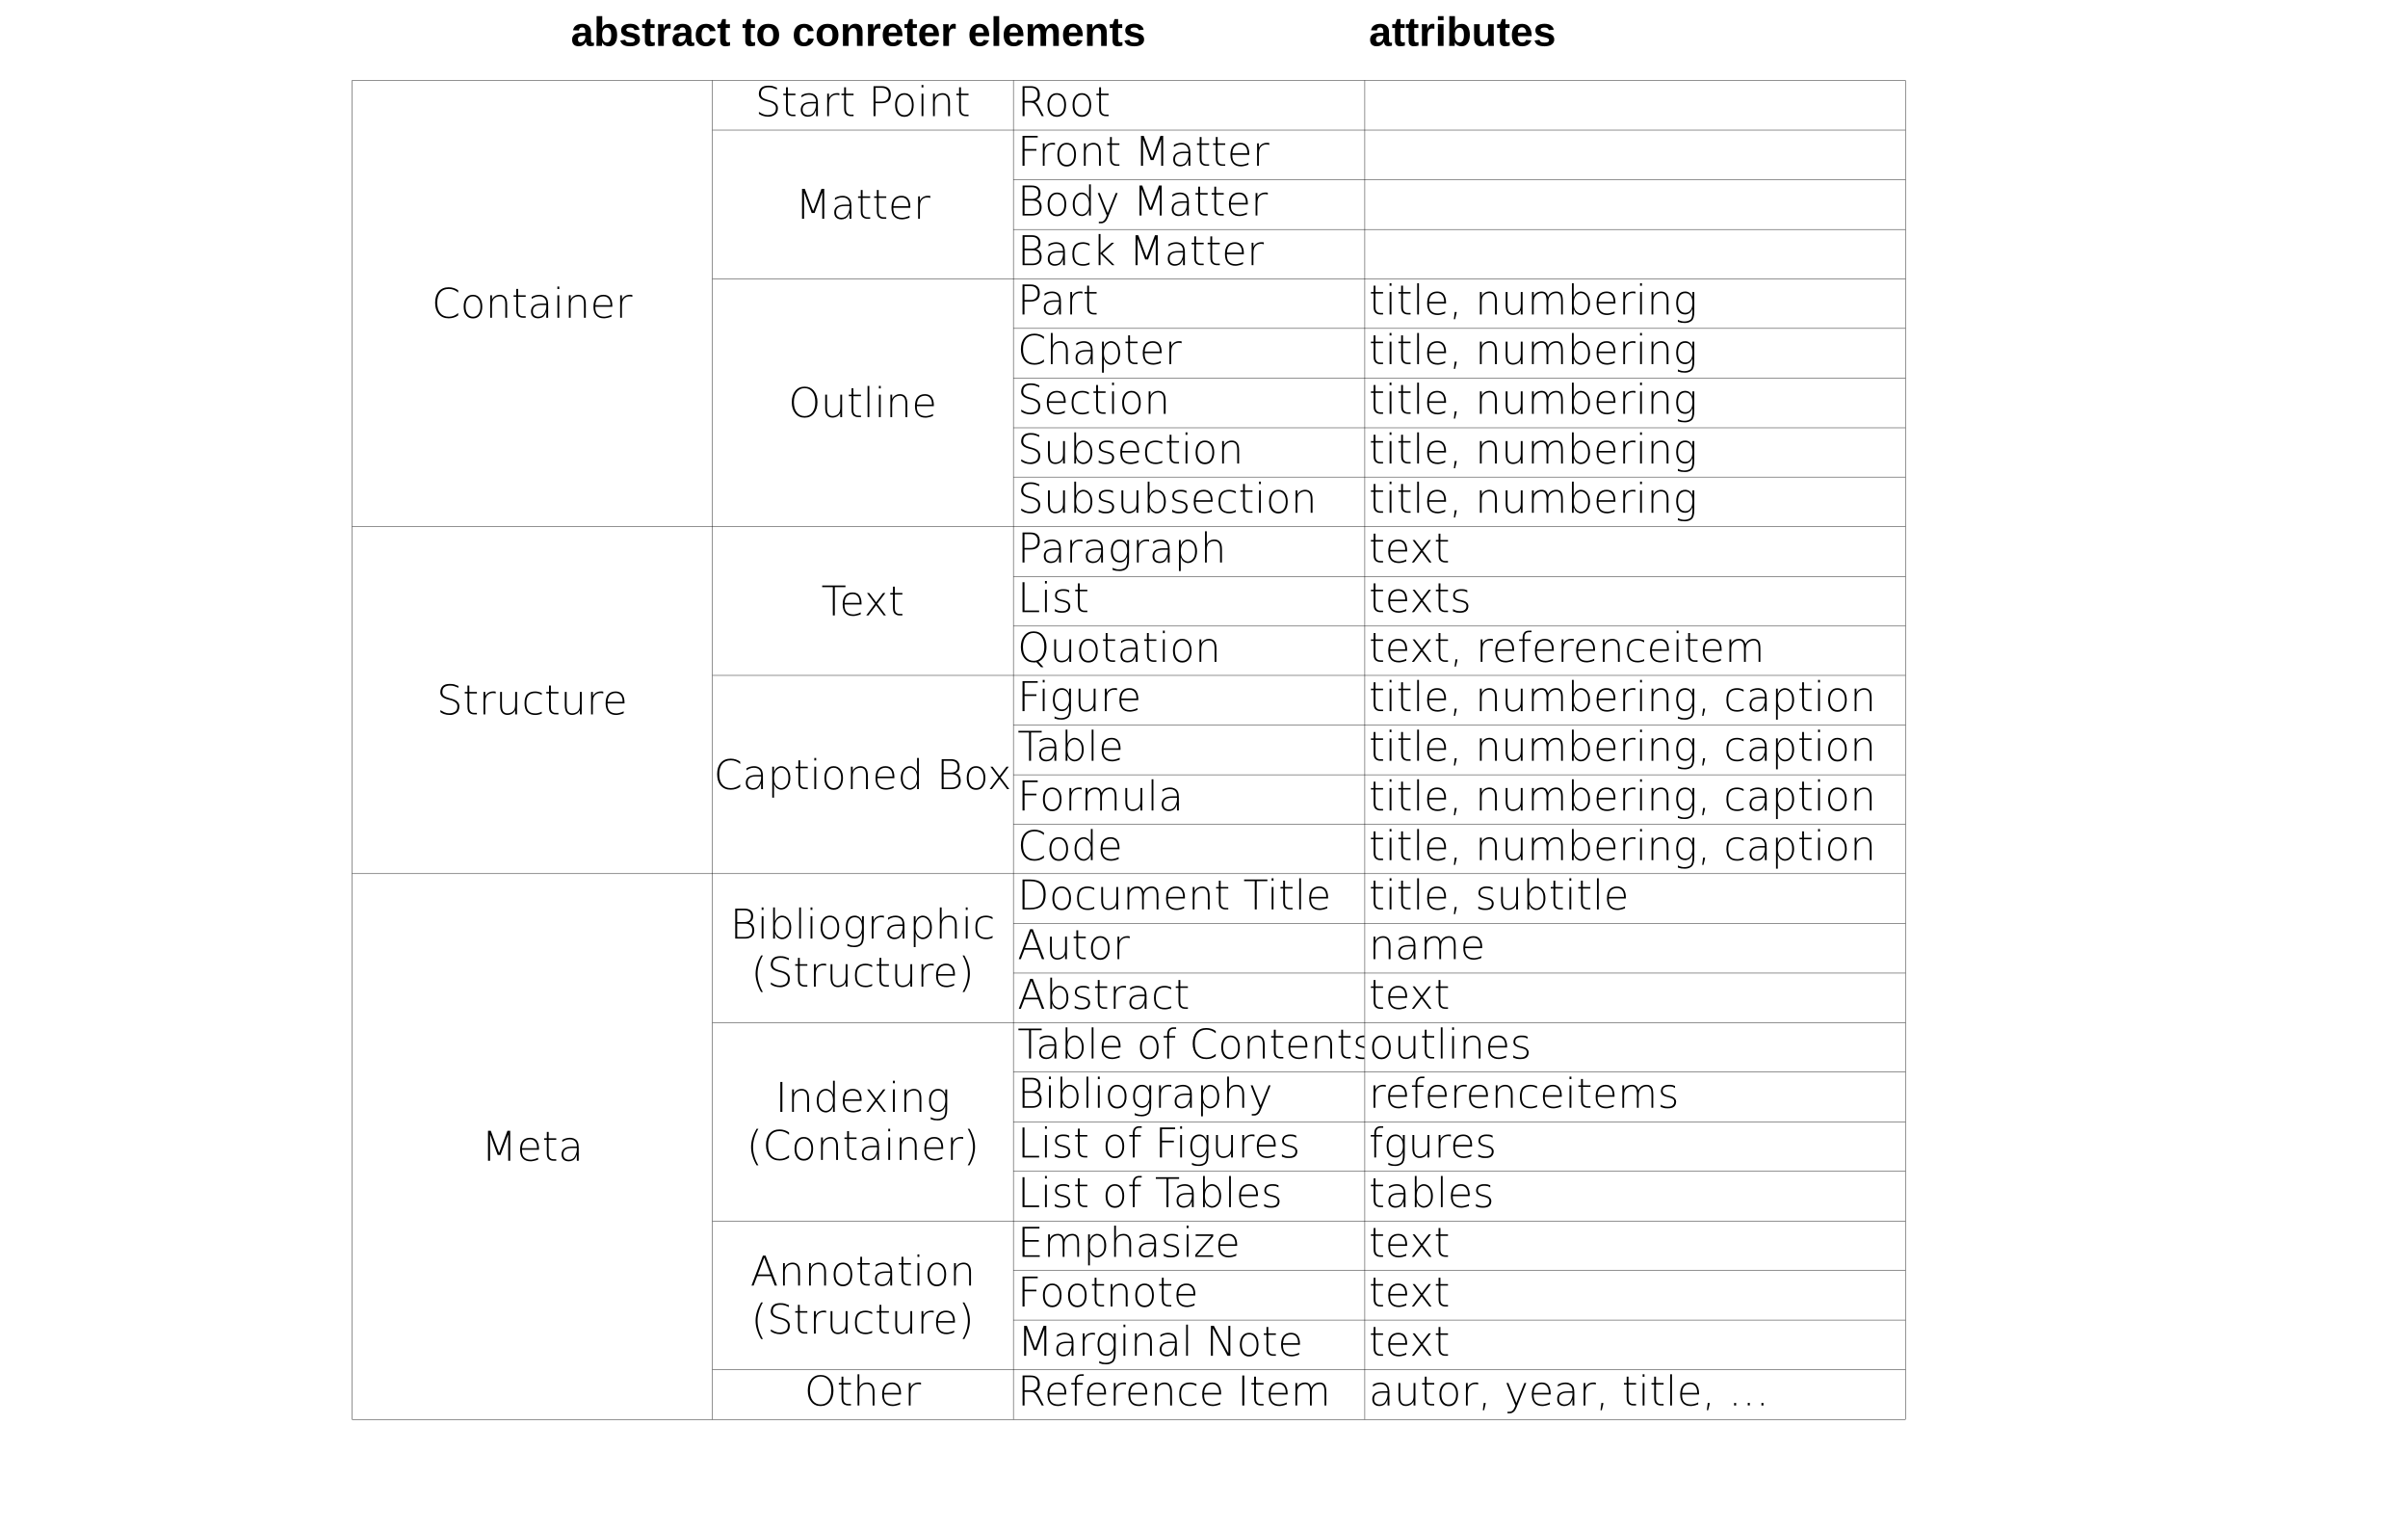
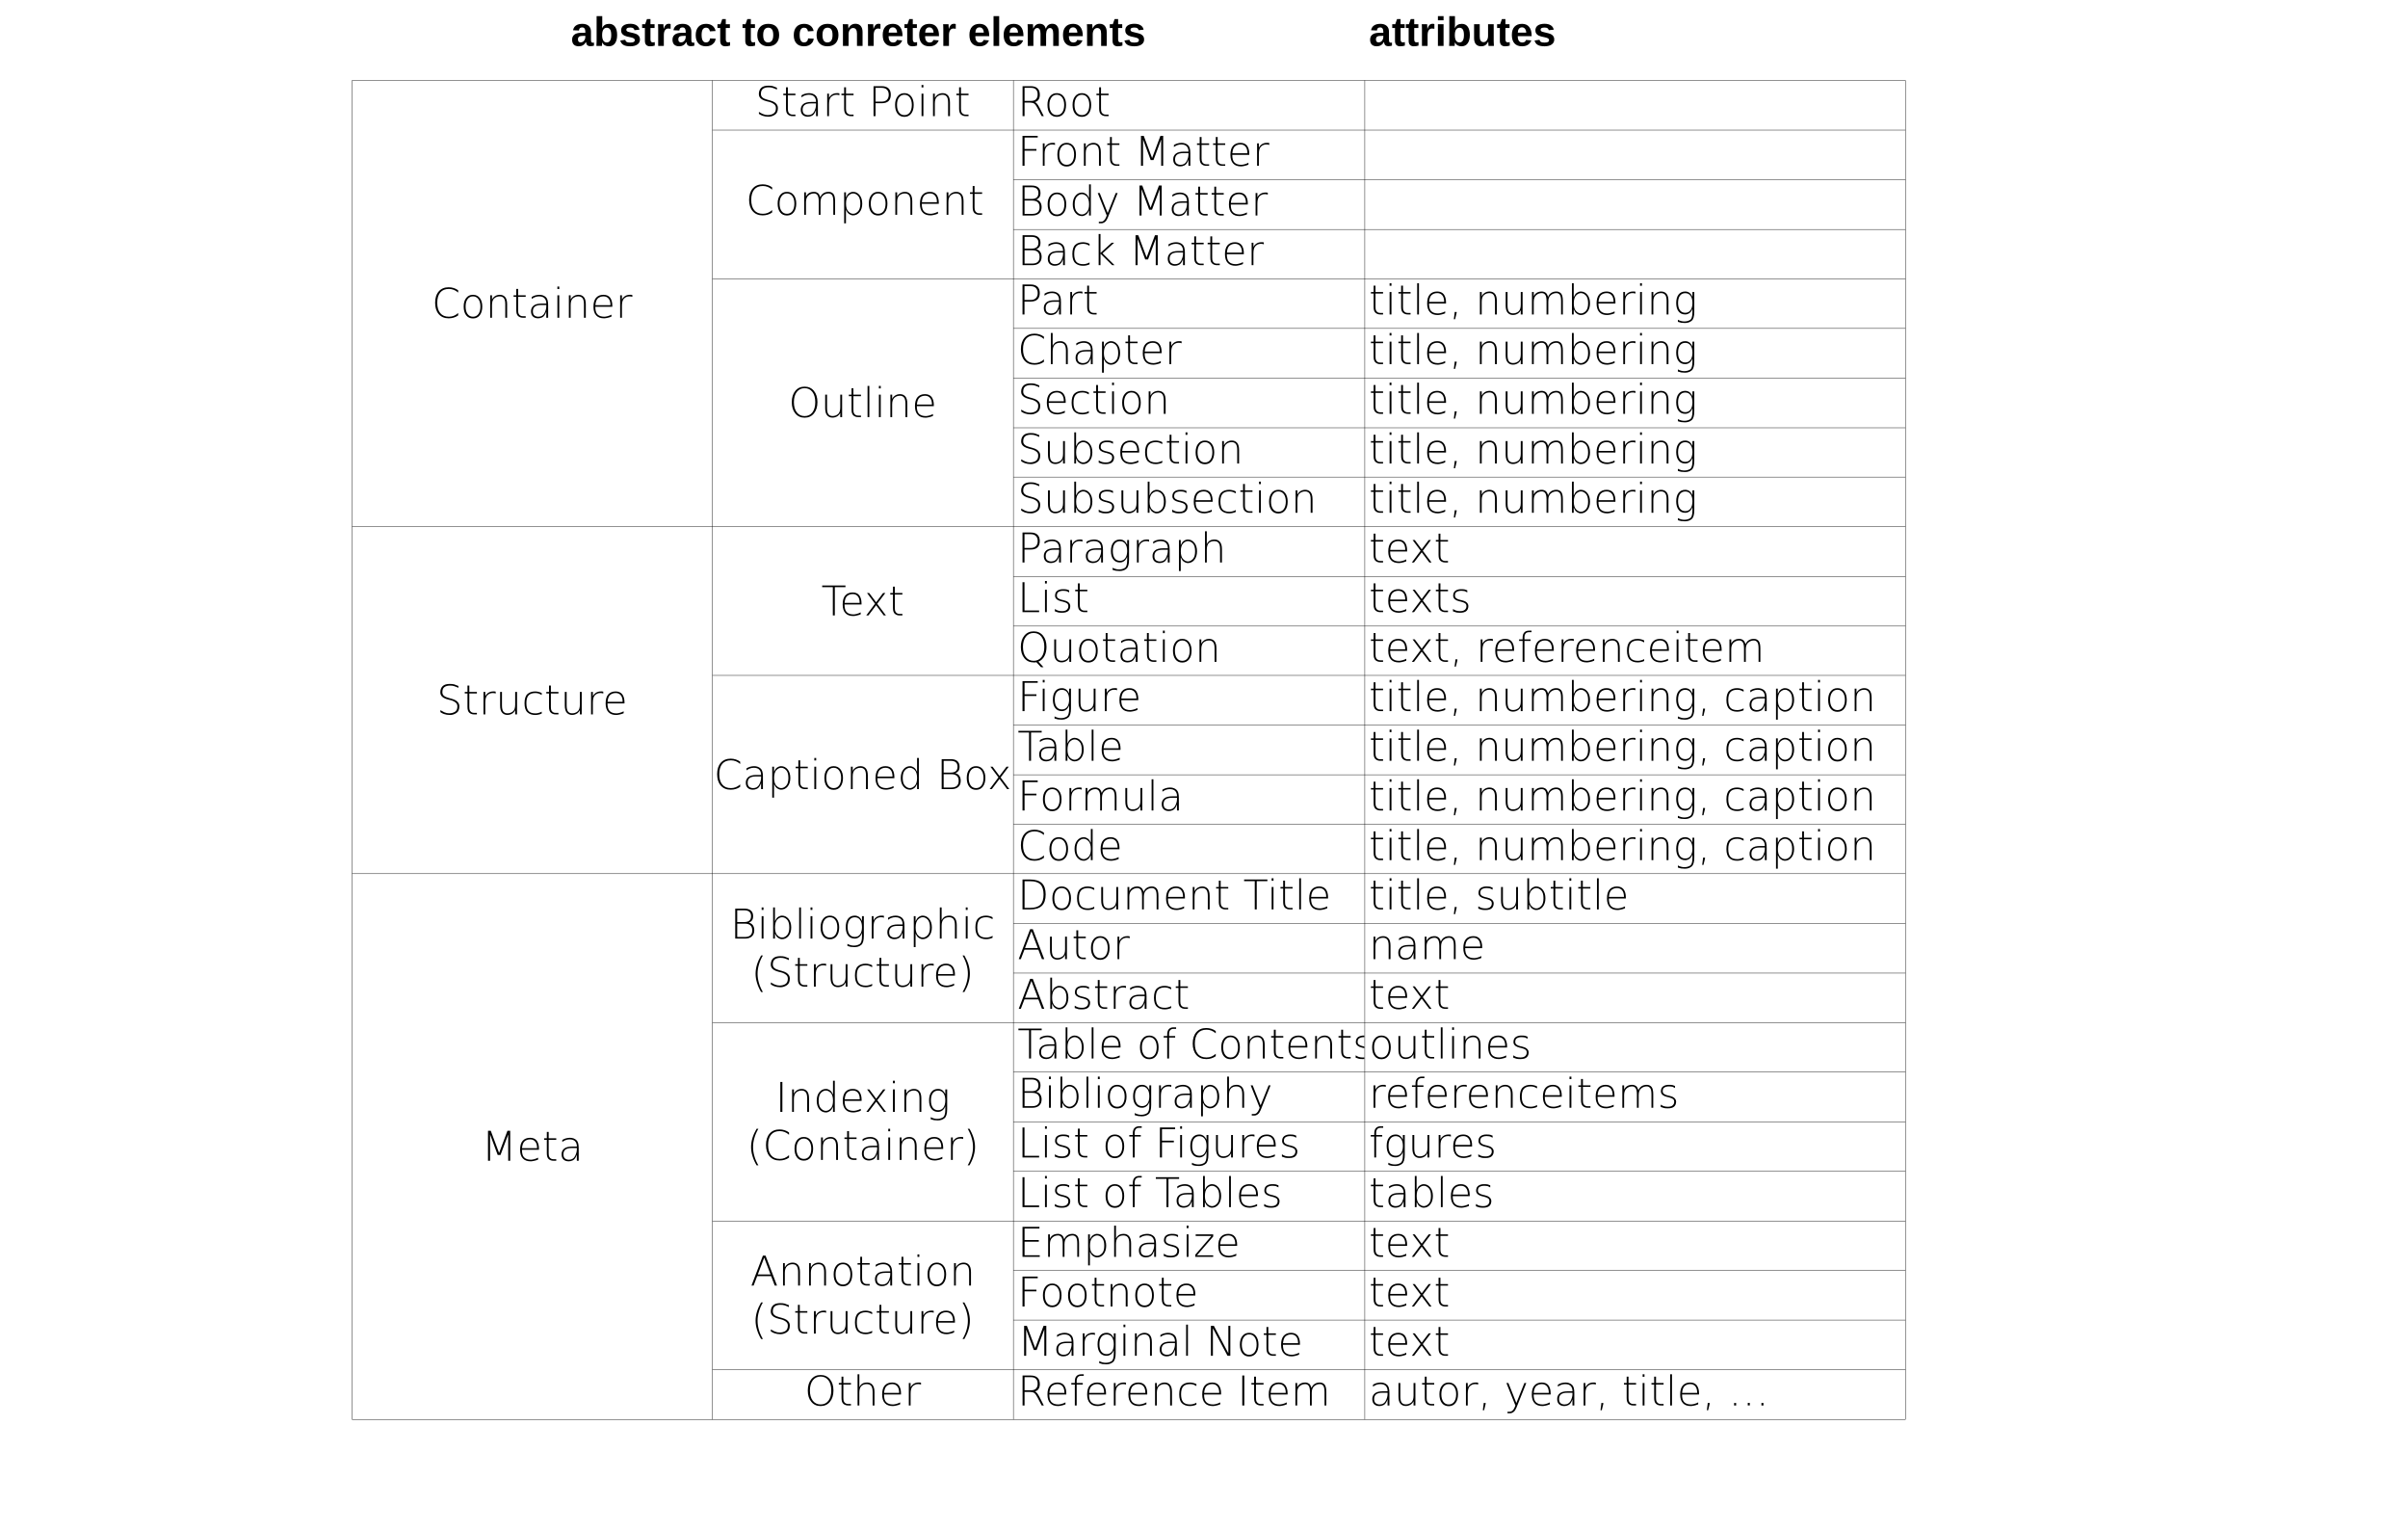
<svg xmlns="http://www.w3.org/2000/svg" version="1.1" width="85mm" height="54mm" id="svg3777">
  <defs id="defs3">
    <clipPath id="clipPath396">
      <path d="m 217.8,414.1 85.5,0 0,349.8 -85.5,0 0,-349.8 z" id="path398" />
    </clipPath>
    <clipPath id="clipPath292">
      <path d="m 144.4,414.1 73.2,0 0,349.8 -73.2,0 0,-349.8 z" id="path294" />
    </clipPath>
  </defs>
  <g id="layer1">
    <g transform="matrix(0.4381203,0,0,0.4381203,100.2067,65.85725)" id="g4273">
      <path d="m -121.5,-125.84 473,0" id="path54" style="fill:none;stroke:#000000;stroke-width:0.125;stroke-linecap:butt;stroke-linejoin:miter;stroke-miterlimit:10;stroke-opacity:1;stroke-dasharray:none" />
      <path d="m -11.75,-110.715 363.25,0" id="path56" style="fill:none;stroke:#000000;stroke-width:0.125;stroke-linecap:butt;stroke-linejoin:miter;stroke-miterlimit:10;stroke-opacity:1;stroke-dasharray:none" />
      <path d="m 79.875,-95.59 271.625,0" id="path58" style="fill:none;stroke:#000000;stroke-width:0.125;stroke-linecap:butt;stroke-linejoin:miter;stroke-miterlimit:10;stroke-opacity:1;stroke-dasharray:none" />
      <path d="m 79.875,-80.465 271.625,0" id="path60" style="fill:none;stroke:#000000;stroke-width:0.125;stroke-linecap:butt;stroke-linejoin:miter;stroke-miterlimit:10;stroke-opacity:1;stroke-dasharray:none" />
      <path d="m -11.75,-65.465 363.25,0" id="path62" style="fill:none;stroke:#000000;stroke-width:0.125;stroke-linecap:butt;stroke-linejoin:miter;stroke-miterlimit:10;stroke-opacity:1;stroke-dasharray:none" />
      <path d="m 79.875,-50.34 271.625,0" id="path64" style="fill:none;stroke:#000000;stroke-width:0.125;stroke-linecap:butt;stroke-linejoin:miter;stroke-miterlimit:10;stroke-opacity:1;stroke-dasharray:none" />
      <path d="m 79.875,-35.215 271.625,0" id="path66" style="fill:none;stroke:#000000;stroke-width:0.125;stroke-linecap:butt;stroke-linejoin:miter;stroke-miterlimit:10;stroke-opacity:1;stroke-dasharray:none" />
      <path d="m 79.875,-20.09 271.625,0" id="path68" style="fill:none;stroke:#000000;stroke-width:0.125;stroke-linecap:butt;stroke-linejoin:miter;stroke-miterlimit:10;stroke-opacity:1;stroke-dasharray:none" />
      <path d="m 79.875,-5.09 271.625,0" id="path70" style="fill:none;stroke:#000000;stroke-width:0.125;stroke-linecap:butt;stroke-linejoin:miter;stroke-miterlimit:10;stroke-opacity:1;stroke-dasharray:none" />
      <path d="m -121.5,10.035 473,0" id="path72" style="fill:none;stroke:#000000;stroke-width:0.125;stroke-linecap:butt;stroke-linejoin:miter;stroke-miterlimit:10;stroke-opacity:1;stroke-dasharray:none" />
      <path d="m 79.875,25.16 271.625,0" id="path74" style="fill:none;stroke:#000000;stroke-width:0.125;stroke-linecap:butt;stroke-linejoin:miter;stroke-miterlimit:10;stroke-opacity:1;stroke-dasharray:none" />
      <path d="m 79.875,40.285 271.625,0" id="path76" style="fill:none;stroke:#000000;stroke-width:0.125;stroke-linecap:butt;stroke-linejoin:miter;stroke-miterlimit:10;stroke-opacity:1;stroke-dasharray:none" />
      <path d="m -11.75,55.285 363.25,0" id="path78" style="fill:none;stroke:#000000;stroke-width:0.125;stroke-linecap:butt;stroke-linejoin:miter;stroke-miterlimit:10;stroke-opacity:1;stroke-dasharray:none" />
      <path d="m 79.875,70.41 271.625,0" id="path80" style="fill:none;stroke:#000000;stroke-width:0.125;stroke-linecap:butt;stroke-linejoin:miter;stroke-miterlimit:10;stroke-opacity:1;stroke-dasharray:none" />
      <path d="m 79.875,85.535 271.625,0" id="path82" style="fill:none;stroke:#000000;stroke-width:0.125;stroke-linecap:butt;stroke-linejoin:miter;stroke-miterlimit:10;stroke-opacity:1;stroke-dasharray:none" />
      <path d="m 79.875,100.66 271.625,0" id="path84" style="fill:none;stroke:#000000;stroke-width:0.125;stroke-linecap:butt;stroke-linejoin:miter;stroke-miterlimit:10;stroke-opacity:1;stroke-dasharray:none" />
      <path d="m -121.5,115.66 473,0" id="path86" style="fill:none;stroke:#000000;stroke-width:0.125;stroke-linecap:butt;stroke-linejoin:miter;stroke-miterlimit:10;stroke-opacity:1;stroke-dasharray:none" />
      <path d="m 79.875,130.785 271.625,0" id="path88" style="fill:none;stroke:#000000;stroke-width:0.125;stroke-linecap:butt;stroke-linejoin:miter;stroke-miterlimit:10;stroke-opacity:1;stroke-dasharray:none" />
      <path d="m 79.875,145.91 271.625,0" id="path90" style="fill:none;stroke:#000000;stroke-width:0.125;stroke-linecap:butt;stroke-linejoin:miter;stroke-miterlimit:10;stroke-opacity:1;stroke-dasharray:none" />
      <path d="m -11.75,161.035 363.25,0" id="path92" style="fill:none;stroke:#000000;stroke-width:0.125;stroke-linecap:butt;stroke-linejoin:miter;stroke-miterlimit:10;stroke-opacity:1;stroke-dasharray:none" />
      <path d="m 79.875,176.035 271.625,0" id="path94" style="fill:none;stroke:#000000;stroke-width:0.125;stroke-linecap:butt;stroke-linejoin:miter;stroke-miterlimit:10;stroke-opacity:1;stroke-dasharray:none" />
      <path d="m 79.875,191.16 271.625,0" id="path96" style="fill:none;stroke:#000000;stroke-width:0.125;stroke-linecap:butt;stroke-linejoin:miter;stroke-miterlimit:10;stroke-opacity:1;stroke-dasharray:none" />
      <path d="m 79.875,206.285 271.625,0" id="path98" style="fill:none;stroke:#000000;stroke-width:0.125;stroke-linecap:butt;stroke-linejoin:miter;stroke-miterlimit:10;stroke-opacity:1;stroke-dasharray:none" />
      <path d="m -11.75,221.41 363.25,0" id="path100" style="fill:none;stroke:#000000;stroke-width:0.125;stroke-linecap:butt;stroke-linejoin:miter;stroke-miterlimit:10;stroke-opacity:1;stroke-dasharray:none" />
      <path d="m 79.875,236.41 271.625,0" id="path102" style="fill:none;stroke:#000000;stroke-width:0.125;stroke-linecap:butt;stroke-linejoin:miter;stroke-miterlimit:10;stroke-opacity:1;stroke-dasharray:none" />
      <path d="m 79.875,251.535 271.625,0" id="path104" style="fill:none;stroke:#000000;stroke-width:0.125;stroke-linecap:butt;stroke-linejoin:miter;stroke-miterlimit:10;stroke-opacity:1;stroke-dasharray:none" />
      <path d="m -11.75,266.66 363.25,0" id="path106" style="fill:none;stroke:#000000;stroke-width:0.125;stroke-linecap:butt;stroke-linejoin:miter;stroke-miterlimit:10;stroke-opacity:1;stroke-dasharray:none" />
      <path d="m -121.5,281.785 473,0" id="path108" style="fill:none;stroke:#000000;stroke-width:0.125;stroke-linecap:butt;stroke-linejoin:miter;stroke-miterlimit:10;stroke-opacity:1;stroke-dasharray:none" />
      <path d="m -121.5,281.785 0,-407.625" id="path110" style="fill:none;stroke:#000000;stroke-width:0.125;stroke-linecap:butt;stroke-linejoin:miter;stroke-miterlimit:10;stroke-opacity:1;stroke-dasharray:none" />
      <path d="m -11.75,281.785 0,-407.625" id="path112" style="fill:none;stroke:#000000;stroke-width:0.125;stroke-linecap:butt;stroke-linejoin:miter;stroke-miterlimit:10;stroke-opacity:1;stroke-dasharray:none" />
      <path d="m 79.875,281.785 0,-407.625" id="path114" style="fill:none;stroke:#000000;stroke-width:0.125;stroke-linecap:butt;stroke-linejoin:miter;stroke-miterlimit:10;stroke-opacity:1;stroke-dasharray:none" />
      <path d="m 186.875,281.785 0,-407.625" id="path116" style="fill:none;stroke:#000000;stroke-width:0.125;stroke-linecap:butt;stroke-linejoin:miter;stroke-miterlimit:10;stroke-opacity:1;stroke-dasharray:none" />
      <path d="m 351.5,281.785 0,-407.625" id="path118" style="fill:none;stroke:#000000;stroke-width:0.125;stroke-linecap:butt;stroke-linejoin:miter;stroke-miterlimit:10;stroke-opacity:1;stroke-dasharray:none" />
      <g transform="matrix(1.25,0,0,-1.25,-192.375,799.535)" id="g120">
        <text transform="matrix(1,0,0,-1,110,748.7)" id="text122">
          <tspan x="0 5.5 11.6 17.19 20.49 24.38 29.97 35.47 38.86 41.65 44.95 51.05 53.84 59.43 65.53 71.63 75.52 81.02 84.41 89.91 93.8 96.59 102.18 104.97 110.47 119.36 124.95 131.05 134.35" y="0" id="tspan124" style="font-size:10px;font-variant:normal;font-weight:bold;writing-mode:lr-tb;fill:#000000;fill-opacity:1;fill-rule:nonzero;stroke:none;font-family:LiberationSans;-inkscape-font-specification:LiberationSans-Bold">abstract to conreter elements</tspan>
        </text>
      </g>
      <g transform="matrix(1.25,0,0,-1.25,-192.375,799.535)" id="g126">
        <text transform="matrix(1,0,0,-1,304.4,748.7)" id="text128">
          <tspan x="0 5.5 8.8 12.19 16.08 18.87 24.97 31.07 34.37 39.96" y="0" id="tspan130" style="font-size:10px;font-variant:normal;font-weight:bold;writing-mode:lr-tb;fill:#000000;fill-opacity:1;fill-rule:nonzero;stroke:none;font-family:LiberationSans;-inkscape-font-specification:LiberationSans-Bold">attributes</tspan>
        </text>
      </g>
      <g transform="matrix(1.25,0,0,-1.25,-192.375,799.535)" id="g132">
        <text transform="matrix(1,0,0,-1,76.1,682.5)" id="text134">
          <tspan x="0 6.9 13.09 19.39 23.29 29.48 32.18 38.57 44.67" y="0" id="tspan136" style="font-size:10px;font-variant:normal;font-weight:200;writing-mode:lr-tb;fill:#000000;fill-opacity:1;fill-rule:nonzero;stroke:none;font-family:DejaVuSans;-inkscape-font-specification:DejaVuSans-ExtraLight">Container</tspan>
        </text>
      </g>
      <g transform="matrix(1.25,0,0,-1.25,-192.375,799.535)" id="g138">
        <text transform="matrix(1,0,0,-1,154.9,731.6)" id="text140">
          <tspan x="0 6.3 10.2 16.39 20.49 24.39 27.58 33.28 39.38 42.17 48.47" y="0" id="tspan142" style="font-size:10px;font-variant:normal;font-weight:200;writing-mode:lr-tb;fill:#000000;fill-opacity:1;fill-rule:nonzero;stroke:none;font-family:DejaVuSans;-inkscape-font-specification:DejaVuSans-ExtraLight">Start Point</tspan>
        </text>
      </g>
      <g transform="matrix(1.25,0,0,-1.25,-192.375,799.535)" id="g144">
        <text transform="matrix(1,0,0,-1,218.8,731.6)" id="text146">
          <tspan x="0 6.5 12.6 18.7" y="0" id="tspan148" style="font-size:10px;font-variant:normal;font-weight:200;writing-mode:lr-tb;fill:#000000;fill-opacity:1;fill-rule:nonzero;stroke:none;font-family:DejaVuSans;-inkscape-font-specification:DejaVuSans-ExtraLight">Root</tspan>
        </text>
      </g>
      <g transform="matrix(1.25,0,0,-1.25,-192.375,799.535)" id="g150">
-         <text transform="matrix(1,0,0,-1,164.7,706.6)" id="text152">
-           <tspan x="0 8.6 14.7 18.6 22.59 28.69" y="0" id="tspan154" style="font-size:10px;font-variant:normal;font-weight:200;writing-mode:lr-tb;fill:#000000;fill-opacity:1;fill-rule:nonzero;stroke:none;font-family:DejaVuSans;-inkscape-font-specification:DejaVuSans-ExtraLight">Matter</tspan>
+         <text transform="scale(1,-1)" id="text152" x="152.591" y="-707.569">
+           <tspan id="tspan154" style="font-size:10px;font-variant:normal;font-weight:200;writing-mode:lr-tb;fill:#000000;fill-opacity:1;fill-rule:nonzero;stroke:none;font-family:DejaVuSans;-inkscape-font-specification:DejaVuSans-ExtraLight">Component</tspan>
        </text>
      </g>
      <g transform="matrix(1.25,0,0,-1.25,-192.375,799.535)" id="g156">
        <text transform="matrix(1,0,0,-1,218.8,719.5)" id="text158">
          <tspan x="0 5 8.9 15 21.3 25.29 28.39 37.08 43.18 47.08 51.07 57.17" y="0" id="tspan160" style="font-size:10px;font-variant:normal;font-weight:200;writing-mode:lr-tb;fill:#000000;fill-opacity:1;fill-rule:nonzero;stroke:none;font-family:DejaVuSans;-inkscape-font-specification:DejaVuSans-ExtraLight">Front Matter</tspan>
        </text>
      </g>
      <g transform="matrix(1.25,0,0,-1.25,-192.375,799.535)" id="g162">
        <text transform="matrix(1,0,0,-1,218.8,707.4)" id="text164">
          <tspan x="0 6.5 12.6 18.99 24.89 28.08 36.68 42.78 46.77 50.67 56.77" y="0" id="tspan166" style="font-size:10px;font-variant:normal;font-weight:200;writing-mode:lr-tb;fill:#000000;fill-opacity:1;fill-rule:nonzero;stroke:none;font-family:DejaVuSans;-inkscape-font-specification:DejaVuSans-ExtraLight">Body Matter</tspan>
        </text>
      </g>
      <g transform="matrix(1.25,0,0,-1.25,-192.375,799.535)" id="g168">
        <text transform="matrix(1,0,0,-1,218.8,695.3)" id="text170">
          <tspan x="0 6.5 12.6 18.09 23.88 27.07 35.67 41.86 45.76 49.66 55.85" y="0" id="tspan172" style="font-size:10px;font-variant:normal;font-weight:200;writing-mode:lr-tb;fill:#000000;fill-opacity:1;fill-rule:nonzero;stroke:none;font-family:DejaVuSans;-inkscape-font-specification:DejaVuSans-ExtraLight">Back Matter</tspan>
        </text>
      </g>
      <g transform="matrix(1.25,0,0,-1.25,-192.375,799.535)" id="g174">
        <text transform="matrix(1,0,0,-1,163,658.3)" id="text176">
          <tspan x="0 7.8 14.19 18.09 20.88 23.67 29.97" y="0" id="tspan178" style="font-size:10px;font-variant:normal;font-weight:200;writing-mode:lr-tb;fill:#000000;fill-opacity:1;fill-rule:nonzero;stroke:none;font-family:DejaVuSans;-inkscape-font-specification:DejaVuSans-ExtraLight">Outline</tspan>
        </text>
      </g>
      <g transform="matrix(1.25,0,0,-1.25,-192.375,799.535)" id="g180">
        <text transform="matrix(1,0,0,-1,218.8,683.3)" id="text182">
          <tspan x="0 5.5 11.69 15.79" y="0" id="tspan184" style="font-size:10px;font-variant:normal;font-weight:200;writing-mode:lr-tb;fill:#000000;fill-opacity:1;fill-rule:nonzero;stroke:none;font-family:DejaVuSans;-inkscape-font-specification:DejaVuSans-ExtraLight">Part</tspan>
        </text>
      </g>
      <g transform="matrix(1.25,0,0,-1.25,-192.375,799.535)" id="g186">
        <text transform="matrix(1,0,0,-1,304.4,683.3)" id="text188">
          <tspan x="0 3.9 6.69 10.59 13.38 19.48 22.67 25.86 32.16 38.55 48.25 54.64 60.74 64.84 67.63 73.93" y="0" id="tspan190" style="font-size:10px;font-variant:normal;font-weight:200;writing-mode:lr-tb;fill:#000000;fill-opacity:1;fill-rule:nonzero;stroke:none;font-family:DejaVuSans;-inkscape-font-specification:DejaVuSans-ExtraLight">title, numbering</tspan>
        </text>
      </g>
      <g transform="matrix(1.25,0,0,-1.25,-192.375,799.535)" id="g192">
        <text transform="matrix(1,0,0,-1,218.8,671.2)" id="text194">
          <tspan x="0 6.9 13.29 19.39 25.78 29.68 35.78" y="0" id="tspan196" style="font-size:10px;font-variant:normal;font-weight:200;writing-mode:lr-tb;fill:#000000;fill-opacity:1;fill-rule:nonzero;stroke:none;font-family:DejaVuSans;-inkscape-font-specification:DejaVuSans-ExtraLight">Chapter</tspan>
        </text>
      </g>
      <g transform="matrix(1.25,0,0,-1.25,-192.375,799.535)" id="g198">
        <text transform="matrix(1,0,0,-1,304.4,671.2)" id="text200">
          <tspan x="0 3.9 6.69 10.59 13.38 19.48 22.67 25.86 32.16 38.55 48.25 54.64 60.74 64.84 67.63 73.93" y="0" id="tspan202" style="font-size:10px;font-variant:normal;font-weight:200;writing-mode:lr-tb;fill:#000000;fill-opacity:1;fill-rule:nonzero;stroke:none;font-family:DejaVuSans;-inkscape-font-specification:DejaVuSans-ExtraLight">title, numbering</tspan>
        </text>
      </g>
      <g transform="matrix(1.25,0,0,-1.25,-192.375,799.535)" id="g204">
        <text transform="matrix(1,0,0,-1,218.8,659.1)" id="text206">
          <tspan x="0 6.3 12.49 17.98 21.88 24.67 30.77" y="0" id="tspan208" style="font-size:10px;font-variant:normal;font-weight:200;writing-mode:lr-tb;fill:#000000;fill-opacity:1;fill-rule:nonzero;stroke:none;font-family:DejaVuSans;-inkscape-font-specification:DejaVuSans-ExtraLight">Section</tspan>
        </text>
      </g>
      <g transform="matrix(1.25,0,0,-1.25,-192.375,799.535)" id="g210">
        <text transform="matrix(1,0,0,-1,304.4,659.1)" id="text212">
          <tspan x="0 3.9 6.69 10.59 13.38 19.48 22.67 25.86 32.16 38.55 48.25 54.64 60.74 64.84 67.63 73.93" y="0" id="tspan214" style="font-size:10px;font-variant:normal;font-weight:200;writing-mode:lr-tb;fill:#000000;fill-opacity:1;fill-rule:nonzero;stroke:none;font-family:DejaVuSans;-inkscape-font-specification:DejaVuSans-ExtraLight">title, numbering</tspan>
        </text>
      </g>
      <g transform="matrix(1.25,0,0,-1.25,-192.375,799.535)" id="g216">
        <text transform="matrix(1,0,0,-1,218.8,647)" id="text218">
          <tspan x="0 6.3 12.6 18.99 24.19 30.38 35.87 39.77 42.56 48.66" y="0" id="tspan220" style="font-size:10px;font-variant:normal;font-weight:200;writing-mode:lr-tb;fill:#000000;fill-opacity:1;fill-rule:nonzero;stroke:none;font-family:DejaVuSans;-inkscape-font-specification:DejaVuSans-ExtraLight">Subsection</tspan>
        </text>
      </g>
      <g transform="matrix(1.25,0,0,-1.25,-192.375,799.535)" id="g222">
        <text transform="matrix(1,0,0,-1,304.4,647)" id="text224">
          <tspan x="0 3.9 6.69 10.59 13.38 19.48 22.67 25.86 32.16 38.55 48.25 54.64 60.74 64.84 67.63 73.93" y="0" id="tspan226" style="font-size:10px;font-variant:normal;font-weight:200;writing-mode:lr-tb;fill:#000000;fill-opacity:1;fill-rule:nonzero;stroke:none;font-family:DejaVuSans;-inkscape-font-specification:DejaVuSans-ExtraLight">title, numbering</tspan>
        </text>
      </g>
      <g transform="matrix(1.25,0,0,-1.25,-192.375,799.535)" id="g228">
        <text transform="matrix(1,0,0,-1,218.8,635)" id="text230">
          <tspan x="0 6.3 12.6 18.99 24.19 30.58 36.88 42.08 48.27 53.76 57.66 60.45 66.55" y="0" id="tspan232" style="font-size:10px;font-variant:normal;font-weight:200;writing-mode:lr-tb;fill:#000000;fill-opacity:1;fill-rule:nonzero;stroke:none;font-family:DejaVuSans;-inkscape-font-specification:DejaVuSans-ExtraLight">Subsubsection</tspan>
        </text>
      </g>
      <g transform="matrix(1.25,0,0,-1.25,-192.375,799.535)" id="g234">
        <text transform="matrix(1,0,0,-1,304.4,635)" id="text236">
          <tspan x="0 3.9 6.69 10.59 13.38 19.48 22.67 25.86 32.16 38.55 48.25 54.64 60.74 64.84 67.63 73.93" y="0" id="tspan238" style="font-size:10px;font-variant:normal;font-weight:200;writing-mode:lr-tb;fill:#000000;fill-opacity:1;fill-rule:nonzero;stroke:none;font-family:DejaVuSans;-inkscape-font-specification:DejaVuSans-ExtraLight">title, numbering</tspan>
        </text>
      </g>
      <g transform="matrix(1.25,0,0,-1.25,-192.375,799.535)" id="g240">
        <text transform="matrix(1,0,0,-1,77.3,585.9)" id="text242">
          <tspan x="0 6.3 10.2 14.3 20.69 26.18 30.08 36.38 40.28" y="0" id="tspan244" style="font-size:10px;font-variant:normal;font-weight:200;writing-mode:lr-tb;fill:#000000;fill-opacity:1;fill-rule:nonzero;stroke:none;font-family:DejaVuSans;-inkscape-font-specification:DejaVuSans-ExtraLight">Structure</tspan>
        </text>
      </g>
      <g transform="matrix(1.25,0,0,-1.25,-192.375,799.535)" id="g246">
        <text transform="matrix(1,0,0,-1,171,610)" id="text248">
          <tspan x="0 4.4 10.3 16.29" y="0" id="tspan250" style="font-size:10px;font-variant:normal;font-weight:200;writing-mode:lr-tb;fill:#000000;fill-opacity:1;fill-rule:nonzero;stroke:none;font-family:DejaVuSans;-inkscape-font-specification:DejaVuSans-ExtraLight">Text</tspan>
        </text>
      </g>
      <g transform="matrix(1.25,0,0,-1.25,-192.375,799.535)" id="g252">
        <text transform="matrix(1,0,0,-1,218.8,622.9)" id="text254">
          <tspan x="0 5.5 11.69 15.79 21.89 27.89 31.99 38.18 44.48" y="0" id="tspan256" style="font-size:10px;font-variant:normal;font-weight:200;writing-mode:lr-tb;fill:#000000;fill-opacity:1;fill-rule:nonzero;stroke:none;font-family:DejaVuSans;-inkscape-font-specification:DejaVuSans-ExtraLight">Paragraph</tspan>
        </text>
      </g>
      <g transform="matrix(1.25,0,0,-1.25,-192.375,799.535)" id="g258">
        <text transform="matrix(1,0,0,-1,304.4,622.9)" id="text260">
          <tspan x="0 3.9 9.9 15.8" y="0" id="tspan262" style="font-size:10px;font-variant:normal;font-weight:200;writing-mode:lr-tb;fill:#000000;fill-opacity:1;fill-rule:nonzero;stroke:none;font-family:DejaVuSans;-inkscape-font-specification:DejaVuSans-ExtraLight">text</tspan>
        </text>
      </g>
      <g transform="matrix(1.25,0,0,-1.25,-192.375,799.535)" id="g264">
        <text transform="matrix(1,0,0,-1,218.8,610.8)" id="text266">
          <tspan x="0 5.5 8.29 13.49" y="0" id="tspan268" style="font-size:10px;font-variant:normal;font-weight:200;writing-mode:lr-tb;fill:#000000;fill-opacity:1;fill-rule:nonzero;stroke:none;font-family:DejaVuSans;-inkscape-font-specification:DejaVuSans-ExtraLight">List</tspan>
        </text>
      </g>
      <g transform="matrix(1.25,0,0,-1.25,-192.375,799.535)" id="g270">
        <text transform="matrix(1,0,0,-1,304.4,610.8)" id="text272">
          <tspan x="0 3.9 9.9 15.8 19.7" y="0" id="tspan274" style="font-size:10px;font-variant:normal;font-weight:200;writing-mode:lr-tb;fill:#000000;fill-opacity:1;fill-rule:nonzero;stroke:none;font-family:DejaVuSans;-inkscape-font-specification:DejaVuSans-ExtraLight">texts</tspan>
        </text>
      </g>
      <g transform="matrix(1.25,0,0,-1.25,-192.375,799.535)" id="g276">
        <text transform="matrix(1,0,0,-1,218.8,598.7)" id="text278">
          <tspan x="0 7.8 14.19 20.29 24.19 30.29 34.28 36.98 43.17" y="0" id="tspan280" style="font-size:10px;font-variant:normal;font-weight:200;writing-mode:lr-tb;fill:#000000;fill-opacity:1;fill-rule:nonzero;stroke:none;font-family:DejaVuSans;-inkscape-font-specification:DejaVuSans-ExtraLight">Quotation</tspan>
        </text>
      </g>
      <g transform="matrix(1.25,0,0,-1.25,-192.375,799.535)" id="g282">
        <text transform="matrix(1,0,0,-1,304.4,598.7)" id="text284">
          <tspan x="0 3.9 9.9 15.8 19.7 22.89 26.08 29.98 36.08 39.58 45.77 49.67 55.77 62.16 67.65 73.75 76.54 80.44 86.63" y="0" id="tspan286" style="font-size:10px;font-variant:normal;font-weight:200;writing-mode:lr-tb;fill:#000000;fill-opacity:1;fill-rule:nonzero;stroke:none;font-family:DejaVuSans;-inkscape-font-specification:DejaVuSans-ExtraLight">text, referenceitem</tspan>
        </text>
      </g>
      <g transform="matrix(1.25,0,0,-1.25,-192.375,799.535)" id="g288">
        <g clip-path="url(#clipPath292)" id="g290">
          <g id="g296">
            <text transform="matrix(1,0,0,-1,144.8,567.7)" id="text298">
              <tspan x="0 6.9 13.09 19.39 23.29 26.08 32.18 38.57 44.67 51.06 54.25 60.75 66.55" y="0" id="tspan300" style="font-size:10px;font-variant:normal;font-weight:200;writing-mode:lr-tb;fill:#000000;fill-opacity:1;fill-rule:nonzero;stroke:none;font-family:DejaVuSans;-inkscape-font-specification:DejaVuSans-ExtraLight">Captioned Box</tspan>
            </text>
          </g>
        </g>
      </g>
      <g transform="matrix(1.25,0,0,-1.25,-192.375,799.535)" id="g302">
        <text transform="matrix(1,0,0,-1,218.8,586.7)" id="text304">
          <tspan x="0 5 7.79 13.79 20.09 23.99" y="0" id="tspan306" style="font-size:10px;font-variant:normal;font-weight:200;writing-mode:lr-tb;fill:#000000;fill-opacity:1;fill-rule:nonzero;stroke:none;font-family:DejaVuSans;-inkscape-font-specification:DejaVuSans-ExtraLight">Figure</tspan>
        </text>
      </g>
      <g transform="matrix(1.25,0,0,-1.25,-192.375,799.535)" id="g308">
        <text transform="matrix(1,0,0,-1,304.4,586.7)" id="text310">
          <tspan x="0 3.9 6.69 10.59 13.38 19.48 22.67 25.86 32.16 38.55 48.25 54.64 60.74 64.84 67.63 73.93 80.02 83.12 86.31 91.8 97.9 104.29 108.19 110.98 117.08" y="0" id="tspan312" style="font-size:10px;font-variant:normal;font-weight:200;writing-mode:lr-tb;fill:#000000;fill-opacity:1;fill-rule:nonzero;stroke:none;font-family:DejaVuSans;-inkscape-font-specification:DejaVuSans-ExtraLight">title, numbering, caption</tspan>
        </text>
      </g>
      <g transform="matrix(1.25,0,0,-1.25,-192.375,799.535)" id="g314">
        <text transform="matrix(1,0,0,-1,218.8,574.6)" id="text316">
          <tspan x="0 4.4 10.5 16.89 19.68" y="0" id="tspan318" style="font-size:10px;font-variant:normal;font-weight:200;writing-mode:lr-tb;fill:#000000;fill-opacity:1;fill-rule:nonzero;stroke:none;font-family:DejaVuSans;-inkscape-font-specification:DejaVuSans-ExtraLight">Table</tspan>
        </text>
      </g>
      <g transform="matrix(1.25,0,0,-1.25,-192.375,799.535)" id="g320">
        <text transform="matrix(1,0,0,-1,304.4,574.6)" id="text322">
          <tspan x="0 3.9 6.69 10.59 13.38 19.48 22.67 25.86 32.16 38.55 48.25 54.64 60.74 64.84 67.63 73.93 80.02 83.12 86.31 91.8 97.9 104.29 108.19 110.98 117.08" y="0" id="tspan324" style="font-size:10px;font-variant:normal;font-weight:200;writing-mode:lr-tb;fill:#000000;fill-opacity:1;fill-rule:nonzero;stroke:none;font-family:DejaVuSans;-inkscape-font-specification:DejaVuSans-ExtraLight">title, numbering, caption</tspan>
        </text>
      </g>
      <g transform="matrix(1.25,0,0,-1.25,-192.375,799.535)" id="g326">
        <text transform="matrix(1,0,0,-1,218.8,562.5)" id="text328">
          <tspan x="0 5.3 11.49 15.39 25.18 31.48 34.27" y="0" id="tspan330" style="font-size:10px;font-variant:normal;font-weight:200;writing-mode:lr-tb;fill:#000000;fill-opacity:1;fill-rule:nonzero;stroke:none;font-family:DejaVuSans;-inkscape-font-specification:DejaVuSans-ExtraLight">Formula</tspan>
        </text>
      </g>
      <g transform="matrix(1.25,0,0,-1.25,-192.375,799.535)" id="g332">
        <text transform="matrix(1,0,0,-1,304.4,562.5)" id="text334">
          <tspan x="0 3.9 6.69 10.59 13.38 19.48 22.67 25.86 32.16 38.55 48.25 54.64 60.74 64.84 67.63 73.93 80.02 83.12 86.31 91.8 97.9 104.29 108.19 110.98 117.08" y="0" id="tspan336" style="font-size:10px;font-variant:normal;font-weight:200;writing-mode:lr-tb;fill:#000000;fill-opacity:1;fill-rule:nonzero;stroke:none;font-family:DejaVuSans;-inkscape-font-specification:DejaVuSans-ExtraLight">title, numbering, caption</tspan>
        </text>
      </g>
      <g transform="matrix(1.25,0,0,-1.25,-192.375,799.535)" id="g338">
        <text transform="matrix(1,0,0,-1,218.8,550.4)" id="text340">
          <tspan x="0 6.9 13.09 19.39" y="0" id="tspan342" style="font-size:10px;font-variant:normal;font-weight:200;writing-mode:lr-tb;fill:#000000;fill-opacity:1;fill-rule:nonzero;stroke:none;font-family:DejaVuSans;-inkscape-font-specification:DejaVuSans-ExtraLight">Code</tspan>
        </text>
      </g>
      <g transform="matrix(1.25,0,0,-1.25,-192.375,799.535)" id="g344">
        <text transform="matrix(1,0,0,-1,304.4,550.4)" id="text346">
          <tspan x="0 3.9 6.69 10.59 13.38 19.48 22.67 25.86 32.16 38.55 48.25 54.64 60.74 64.84 67.63 73.93 80.02 83.12 86.31 91.8 97.9 104.29 108.19 110.98 117.08" y="0" id="tspan348" style="font-size:10px;font-variant:normal;font-weight:200;writing-mode:lr-tb;fill:#000000;fill-opacity:1;fill-rule:nonzero;stroke:none;font-family:DejaVuSans;-inkscape-font-specification:DejaVuSans-ExtraLight">title, numbering, caption</tspan>
        </text>
      </g>
      <g transform="matrix(1.25,0,0,-1.25,-192.375,799.535)" id="g350">
        <text transform="matrix(1,0,0,-1,88.2,477.2)" id="text352">
          <tspan x="0 8.6 14.7 18.69" y="0" id="tspan354" style="font-size:10px;font-variant:normal;font-weight:200;writing-mode:lr-tb;fill:#000000;fill-opacity:1;fill-rule:nonzero;stroke:none;font-family:DejaVuSans;-inkscape-font-specification:DejaVuSans-ExtraLight">Meta</tspan>
        </text>
      </g>
      <g transform="matrix(1.25,0,0,-1.25,-192.375,799.535)" id="g356">
        <text transform="matrix(1,0,0,-1,218.8,538.4)" id="text358">
          <tspan x="0 7.7 13.8 19.29 25.59 35.38 41.48 47.87 51.77 54.96 60.76 63.55 67.45 70.24" y="0" id="tspan360" style="font-size:10px;font-variant:normal;font-weight:200;writing-mode:lr-tb;fill:#000000;fill-opacity:1;fill-rule:nonzero;stroke:none;font-family:DejaVuSans;-inkscape-font-specification:DejaVuSans-ExtraLight">Document Title</tspan>
        </text>
      </g>
      <g transform="matrix(1.25,0,0,-1.25,-192.375,799.535)" id="g362">
        <text transform="matrix(1,0,0,-1,304.4,538.4)" id="text364">
          <tspan x="0 3.9 6.69 10.59 13.38 19.48 22.67 25.86 31.06 37.36 43.75 47.65 50.44 54.34 57.13" y="0" id="tspan366" style="font-size:10px;font-variant:normal;font-weight:200;writing-mode:lr-tb;fill:#000000;fill-opacity:1;fill-rule:nonzero;stroke:none;font-family:DejaVuSans;-inkscape-font-specification:DejaVuSans-ExtraLight">title, subtitle</tspan>
        </text>
      </g>
      <g transform="matrix(1.25,0,0,-1.25,-192.375,799.535)" id="g368">
        <text transform="matrix(1,0,0,-1,218.8,526.3)" id="text370">
          <tspan x="0 6.8 13.1 17.09 23.19" y="0" id="tspan372" style="font-size:10px;font-variant:normal;font-weight:200;writing-mode:lr-tb;fill:#000000;fill-opacity:1;fill-rule:nonzero;stroke:none;font-family:DejaVuSans;-inkscape-font-specification:DejaVuSans-ExtraLight">Autor</tspan>
        </text>
      </g>
      <g transform="matrix(1.25,0,0,-1.25,-192.375,799.535)" id="g374">
        <text transform="matrix(1,0,0,-1,304.4,526.3)" id="text376">
          <tspan x="0 6.3 12.4 22.19" y="0" id="tspan378" style="font-size:10px;font-variant:normal;font-weight:200;writing-mode:lr-tb;fill:#000000;fill-opacity:1;fill-rule:nonzero;stroke:none;font-family:DejaVuSans;-inkscape-font-specification:DejaVuSans-ExtraLight">name</tspan>
        </text>
      </g>
      <g transform="matrix(1.25,0,0,-1.25,-192.375,799.535)" id="g380">
        <text transform="matrix(1,0,0,-1,218.8,514.2)" id="text382">
          <tspan x="0 6.8 13.1 18.39 22.29 26.39 32.49 37.98" y="0" id="tspan384" style="font-size:10px;font-variant:normal;font-weight:200;writing-mode:lr-tb;fill:#000000;fill-opacity:1;fill-rule:nonzero;stroke:none;font-family:DejaVuSans;-inkscape-font-specification:DejaVuSans-ExtraLight">Abstract</tspan>
        </text>
      </g>
      <g transform="matrix(1.25,0,0,-1.25,-192.375,799.535)" id="g386">
        <text transform="matrix(1,0,0,-1,304.4,514.2)" id="text388">
          <tspan x="0 3.9 9.9 15.8" y="0" id="tspan390" style="font-size:10px;font-variant:normal;font-weight:200;writing-mode:lr-tb;fill:#000000;fill-opacity:1;fill-rule:nonzero;stroke:none;font-family:DejaVuSans;-inkscape-font-specification:DejaVuSans-ExtraLight">text</tspan>
        </text>
      </g>
      <g transform="matrix(1.25,0,0,-1.25,-192.375,799.535)" id="g392">
        <g clip-path="url(#clipPath396)" id="g394">
          <g id="g400">
            <text transform="matrix(1,0,0,-1,218.8,502.1)" id="text402">
              <tspan x="0 4.4 10.5 16.89 19.68 25.78 28.97 35.07 38.66 41.76 48.75 54.85 61.24 65.14 71.33 77.63 81.53" y="0" id="tspan404" style="font-size:10px;font-variant:normal;font-weight:200;writing-mode:lr-tb;fill:#000000;fill-opacity:1;fill-rule:nonzero;stroke:none;font-family:DejaVuSans;-inkscape-font-specification:DejaVuSans-ExtraLight">Table of Contents</tspan>
            </text>
          </g>
        </g>
      </g>
      <g transform="matrix(1.25,0,0,-1.25,-192.375,799.535)" id="g406">
        <text transform="matrix(1,0,0,-1,304.4,502.1)" id="text408">
          <tspan x="0 6.1 12.4 16.3 19.09 21.88 28.18 34.37" y="0" id="tspan410" style="font-size:10px;font-variant:normal;font-weight:200;writing-mode:lr-tb;fill:#000000;fill-opacity:1;fill-rule:nonzero;stroke:none;font-family:DejaVuSans;-inkscape-font-specification:DejaVuSans-ExtraLight">outlines</tspan>
        </text>
      </g>
      <g transform="matrix(1.25,0,0,-1.25,-192.375,799.535)" id="g412">
        <text transform="matrix(1,0,0,-1,218.8,490.1)" id="text414">
          <tspan x="0 6.5 9.29 15.59 18.38 21.17 27.27 33.27 37.37 43.56 49.86 56.25" y="0" id="tspan416" style="font-size:10px;font-variant:normal;font-weight:200;writing-mode:lr-tb;fill:#000000;fill-opacity:1;fill-rule:nonzero;stroke:none;font-family:DejaVuSans;-inkscape-font-specification:DejaVuSans-ExtraLight">Bibliography</tspan>
        </text>
      </g>
      <g transform="matrix(1.25,0,0,-1.25,-192.375,799.535)" id="g418">
        <text transform="matrix(1,0,0,-1,304.4,490.1)" id="text420">
          <tspan x="0 3.8 9.99 13.49 19.68 23.58 29.68 36.07 41.56 47.66 50.45 54.35 60.54 70.24" y="0" id="tspan422" style="font-size:10px;font-variant:normal;font-weight:200;writing-mode:lr-tb;fill:#000000;fill-opacity:1;fill-rule:nonzero;stroke:none;font-family:DejaVuSans;-inkscape-font-specification:DejaVuSans-ExtraLight">referenceitems</tspan>
        </text>
      </g>
      <g transform="matrix(1.25,0,0,-1.25,-192.375,799.535)" id="g424">
        <text transform="matrix(1,0,0,-1,218.8,478)" id="text426">
          <tspan x="0 5.5 8.29 13.49 17.39 20.58 26.68 30.27 33.37 38.47 41.26 47.26 53.56 57.46 63.65" y="0" id="tspan428" style="font-size:10px;font-variant:normal;font-weight:200;writing-mode:lr-tb;fill:#000000;fill-opacity:1;fill-rule:nonzero;stroke:none;font-family:DejaVuSans;-inkscape-font-specification:DejaVuSans-ExtraLight">List of Figures</tspan>
        </text>
      </g>
      <g transform="matrix(1.25,0,0,-1.25,-192.375,799.535)" id="g430">
        <text transform="matrix(1,0,0,-1,304.4,478)" id="text432">
          <tspan x="0 6.29 12.29 18.59 22.49 28.59" y="0" id="tspan434" style="font-size:10px;font-variant:normal;font-weight:200;writing-mode:lr-tb;fill:#000000;fill-opacity:1;fill-rule:nonzero;stroke:none;font-family:DejaVuSans;-inkscape-font-specification:DejaVuSans-ExtraLight">fgures</tspan>
        </text>
      </g>
      <g transform="matrix(1.25,0,0,-1.25,-192.375,799.535)" id="g436">
        <text transform="matrix(1,0,0,-1,218.8,465.9)" id="text438">
          <tspan x="0 5.5 8.29 13.49 17.39 20.58 26.68 30.27 33.37 37.87 43.97 50.36 53.15 59.25" y="0" id="tspan440" style="font-size:10px;font-variant:normal;font-weight:200;writing-mode:lr-tb;fill:#000000;fill-opacity:1;fill-rule:nonzero;stroke:none;font-family:DejaVuSans;-inkscape-font-specification:DejaVuSans-ExtraLight">List of Tables</tspan>
        </text>
      </g>
      <g transform="matrix(1.25,0,0,-1.25,-192.375,799.535)" id="g442">
        <text transform="matrix(1,0,0,-1,304.4,465.9)" id="text444">
          <tspan x="0 3.9 10 16.39 19.09 25.28" y="0" id="tspan446" style="font-size:10px;font-variant:normal;font-weight:200;writing-mode:lr-tb;fill:#000000;fill-opacity:1;fill-rule:nonzero;stroke:none;font-family:DejaVuSans;-inkscape-font-specification:DejaVuSans-ExtraLight">tables</tspan>
        </text>
      </g>
      <g transform="matrix(1.25,0,0,-1.25,-192.375,799.535)" id="g448">
        <text transform="matrix(1,0,0,-1,218.8,453.8)" id="text450">
          <tspan x="0 6.3 16 22.39 28.69 34.79 40.08 42.78 48.07" y="0" id="tspan452" style="font-size:10px;font-variant:normal;font-weight:200;writing-mode:lr-tb;fill:#000000;fill-opacity:1;fill-rule:nonzero;stroke:none;font-family:DejaVuSans;-inkscape-font-specification:DejaVuSans-ExtraLight">Emphasize</tspan>
        </text>
      </g>
      <g transform="matrix(1.25,0,0,-1.25,-192.375,799.535)" id="g454">
        <text transform="matrix(1,0,0,-1,304.4,453.8)" id="text456">
          <tspan x="0 3.9 9.9 15.8" y="0" id="tspan458" style="font-size:10px;font-variant:normal;font-weight:200;writing-mode:lr-tb;fill:#000000;fill-opacity:1;fill-rule:nonzero;stroke:none;font-family:DejaVuSans;-inkscape-font-specification:DejaVuSans-ExtraLight">text</tspan>
        </text>
      </g>
      <g transform="matrix(1.25,0,0,-1.25,-192.375,799.535)" id="g460">
        <text transform="matrix(1,0,0,-1,218.8,441.7)" id="text462">
          <tspan x="0 5.3 11.49 17.59 21.49 27.88 33.98 37.88" y="0" id="tspan464" style="font-size:10px;font-variant:normal;font-weight:200;writing-mode:lr-tb;fill:#000000;fill-opacity:1;fill-rule:nonzero;stroke:none;font-family:DejaVuSans;-inkscape-font-specification:DejaVuSans-ExtraLight">Footnote</tspan>
        </text>
      </g>
      <g transform="matrix(1.25,0,0,-1.25,-192.375,799.535)" id="g466">
        <text transform="matrix(1,0,0,-1,304.4,441.7)" id="text468">
          <tspan x="0 3.9 9.9 15.8" y="0" id="tspan470" style="font-size:10px;font-variant:normal;font-weight:200;writing-mode:lr-tb;fill:#000000;fill-opacity:1;fill-rule:nonzero;stroke:none;font-family:DejaVuSans;-inkscape-font-specification:DejaVuSans-ExtraLight">text</tspan>
        </text>
      </g>
      <g transform="matrix(1.25,0,0,-1.25,-192.375,799.535)" id="g472">
        <text transform="matrix(1,0,0,-1,218.8,429.7)" id="text474">
          <tspan x="0 8.6 14.7 18.7 24.7 27.4 33.79 39.89 42.68 45.87 53.36 59.46 63.36" y="0" id="tspan476" style="font-size:10px;font-variant:normal;font-weight:200;writing-mode:lr-tb;fill:#000000;fill-opacity:1;fill-rule:nonzero;stroke:none;font-family:DejaVuSans;-inkscape-font-specification:DejaVuSans-ExtraLight">Marginal Note</tspan>
        </text>
      </g>
      <g transform="matrix(1.25,0,0,-1.25,-192.375,799.535)" id="g478">
        <text transform="matrix(1,0,0,-1,304.4,429.7)" id="text480">
          <tspan x="0 3.9 9.9 15.8" y="0" id="tspan482" style="font-size:10px;font-variant:normal;font-weight:200;writing-mode:lr-tb;fill:#000000;fill-opacity:1;fill-rule:nonzero;stroke:none;font-family:DejaVuSans;-inkscape-font-specification:DejaVuSans-ExtraLight">text</tspan>
        </text>
      </g>
      <g transform="matrix(1.25,0,0,-1.25,-192.375,799.535)" id="g484">
        <text transform="matrix(1,0,0,-1,166.9,417.6)" id="text486">
          <tspan x="0 7.8 11.7 18.09 24.19" y="0" id="tspan488" style="font-size:10px;font-variant:normal;font-weight:200;writing-mode:lr-tb;fill:#000000;fill-opacity:1;fill-rule:nonzero;stroke:none;font-family:DejaVuSans;-inkscape-font-specification:DejaVuSans-ExtraLight">Other</tspan>
        </text>
      </g>
      <g transform="matrix(1.25,0,0,-1.25,-192.375,799.535)" id="g490">
        <text transform="matrix(1,0,0,-1,218.8,417.6)" id="text492">
          <tspan x="0 6.5 12.6 16.1 22.29 26.19 32.29 38.68 44.17 50.27 53.46 56.45 60.35 66.45" y="0" id="tspan494" style="font-size:10px;font-variant:normal;font-weight:200;writing-mode:lr-tb;fill:#000000;fill-opacity:1;fill-rule:nonzero;stroke:none;font-family:DejaVuSans;-inkscape-font-specification:DejaVuSans-ExtraLight">Reference Item</tspan>
        </text>
      </g>
      <g transform="matrix(1.25,0,0,-1.25,-192.375,799.535)" id="g496">
        <text transform="matrix(1,0,0,-1,304.4,417.6)" id="text498">
          <tspan x="0 6.1 12.4 16.3 22.49 26.59 29.78 32.88 38.87 44.97 51.16 55.26 58.36 61.55 65.54 68.24 72.23 74.93 81.12 84.31 87.5" y="0" id="tspan500" style="font-size:10px;font-variant:normal;font-weight:200;writing-mode:lr-tb;fill:#000000;fill-opacity:1;fill-rule:nonzero;stroke:none;font-family:DejaVuSans;-inkscape-font-specification:DejaVuSans-ExtraLight">autor, year, title, …</tspan>
        </text>
      </g>
      <g transform="matrix(1.25,0,0,-1.25,-192.375,799.535)" id="g502">
        <text transform="matrix(1,0,0,-1,148.8,531.3)" id="text504">
          <tspan x="0 6.5 9.29 15.59 18.38 21.17 27.27 33.27 37.37 43.56 49.86 56.25 58.95" y="0" id="tspan506" style="font-size:10px;font-variant:normal;font-weight:200;writing-mode:lr-tb;fill:#000000;fill-opacity:1;fill-rule:nonzero;stroke:none;font-family:DejaVuSans;-inkscape-font-specification:DejaVuSans-ExtraLight">Bibliographic</tspan>
        </text>
      </g>
      <g transform="matrix(1.25,0,0,-1.25,-192.375,799.535)" id="g508">
        <text transform="matrix(1,0,0,-1,153.9,519.6)" id="text510">
          <tspan x="0 3.9 10.2 14.1 18.2 24.59 30.08 33.98 40.37 44.17 50.36" y="0" id="tspan512" style="font-size:10px;font-variant:normal;font-weight:200;writing-mode:lr-tb;fill:#000000;fill-opacity:1;fill-rule:nonzero;stroke:none;font-family:DejaVuSans;-inkscape-font-specification:DejaVuSans-ExtraLight">(Structure)</tspan>
        </text>
      </g>
      <g transform="matrix(1.25,0,0,-1.25,-192.375,799.535)" id="g514">
        <text transform="matrix(1,0,0,-1,159.8,489.1)" id="text516">
          <tspan x="0 2.9 9.2 15.59 21.59 27.49 30.28 36.58" y="0" id="tspan518" style="font-size:10px;font-variant:normal;font-weight:200;writing-mode:lr-tb;fill:#000000;fill-opacity:1;fill-rule:nonzero;stroke:none;font-family:DejaVuSans;-inkscape-font-specification:DejaVuSans-ExtraLight">Indexing</tspan>
        </text>
      </g>
      <g transform="matrix(1.25,0,0,-1.25,-192.375,799.535)" id="g520">
        <text transform="matrix(1,0,0,-1,152.8,477.4)" id="text522">
          <tspan x="0 3.9 10.8 16.99 23.29 27.19 33.38 36.08 42.47 48.57 52.76" y="0" id="tspan524" style="font-size:10px;font-variant:normal;font-weight:200;writing-mode:lr-tb;fill:#000000;fill-opacity:1;fill-rule:nonzero;stroke:none;font-family:DejaVuSans;-inkscape-font-specification:DejaVuSans-ExtraLight">(Container)</tspan>
        </text>
      </g>
      <g transform="matrix(1.25,0,0,-1.25,-192.375,799.535)" id="g526">
        <text transform="matrix(1,0,0,-1,153.7,446.8)" id="text528">
          <tspan x="0 6.8 13.1 19.4 25.5 29.4 35.5 39.4 42.1 48.2" y="0" id="tspan530" style="font-size:10px;font-variant:normal;font-weight:200;writing-mode:lr-tb;fill:#000000;fill-opacity:1;fill-rule:nonzero;stroke:none;font-family:DejaVuSans;-inkscape-font-specification:DejaVuSans-ExtraLight">Annotation</tspan>
        </text>
      </g>
      <g transform="matrix(1.25,0,0,-1.25,-192.375,799.535)" id="g532">
        <text transform="matrix(1,0,0,-1,153.9,435.1)" id="text534">
          <tspan x="0 3.9 10.2 14.1 18.2 24.59 30.08 33.98 40.37 44.17 50.36" y="0" id="tspan536" style="font-size:10px;font-variant:normal;font-weight:200;writing-mode:lr-tb;fill:#000000;fill-opacity:1;fill-rule:nonzero;stroke:none;font-family:DejaVuSans;-inkscape-font-specification:DejaVuSans-ExtraLight">(Structure)</tspan>
        </text>
      </g>
    </g>
  </g>
</svg>
